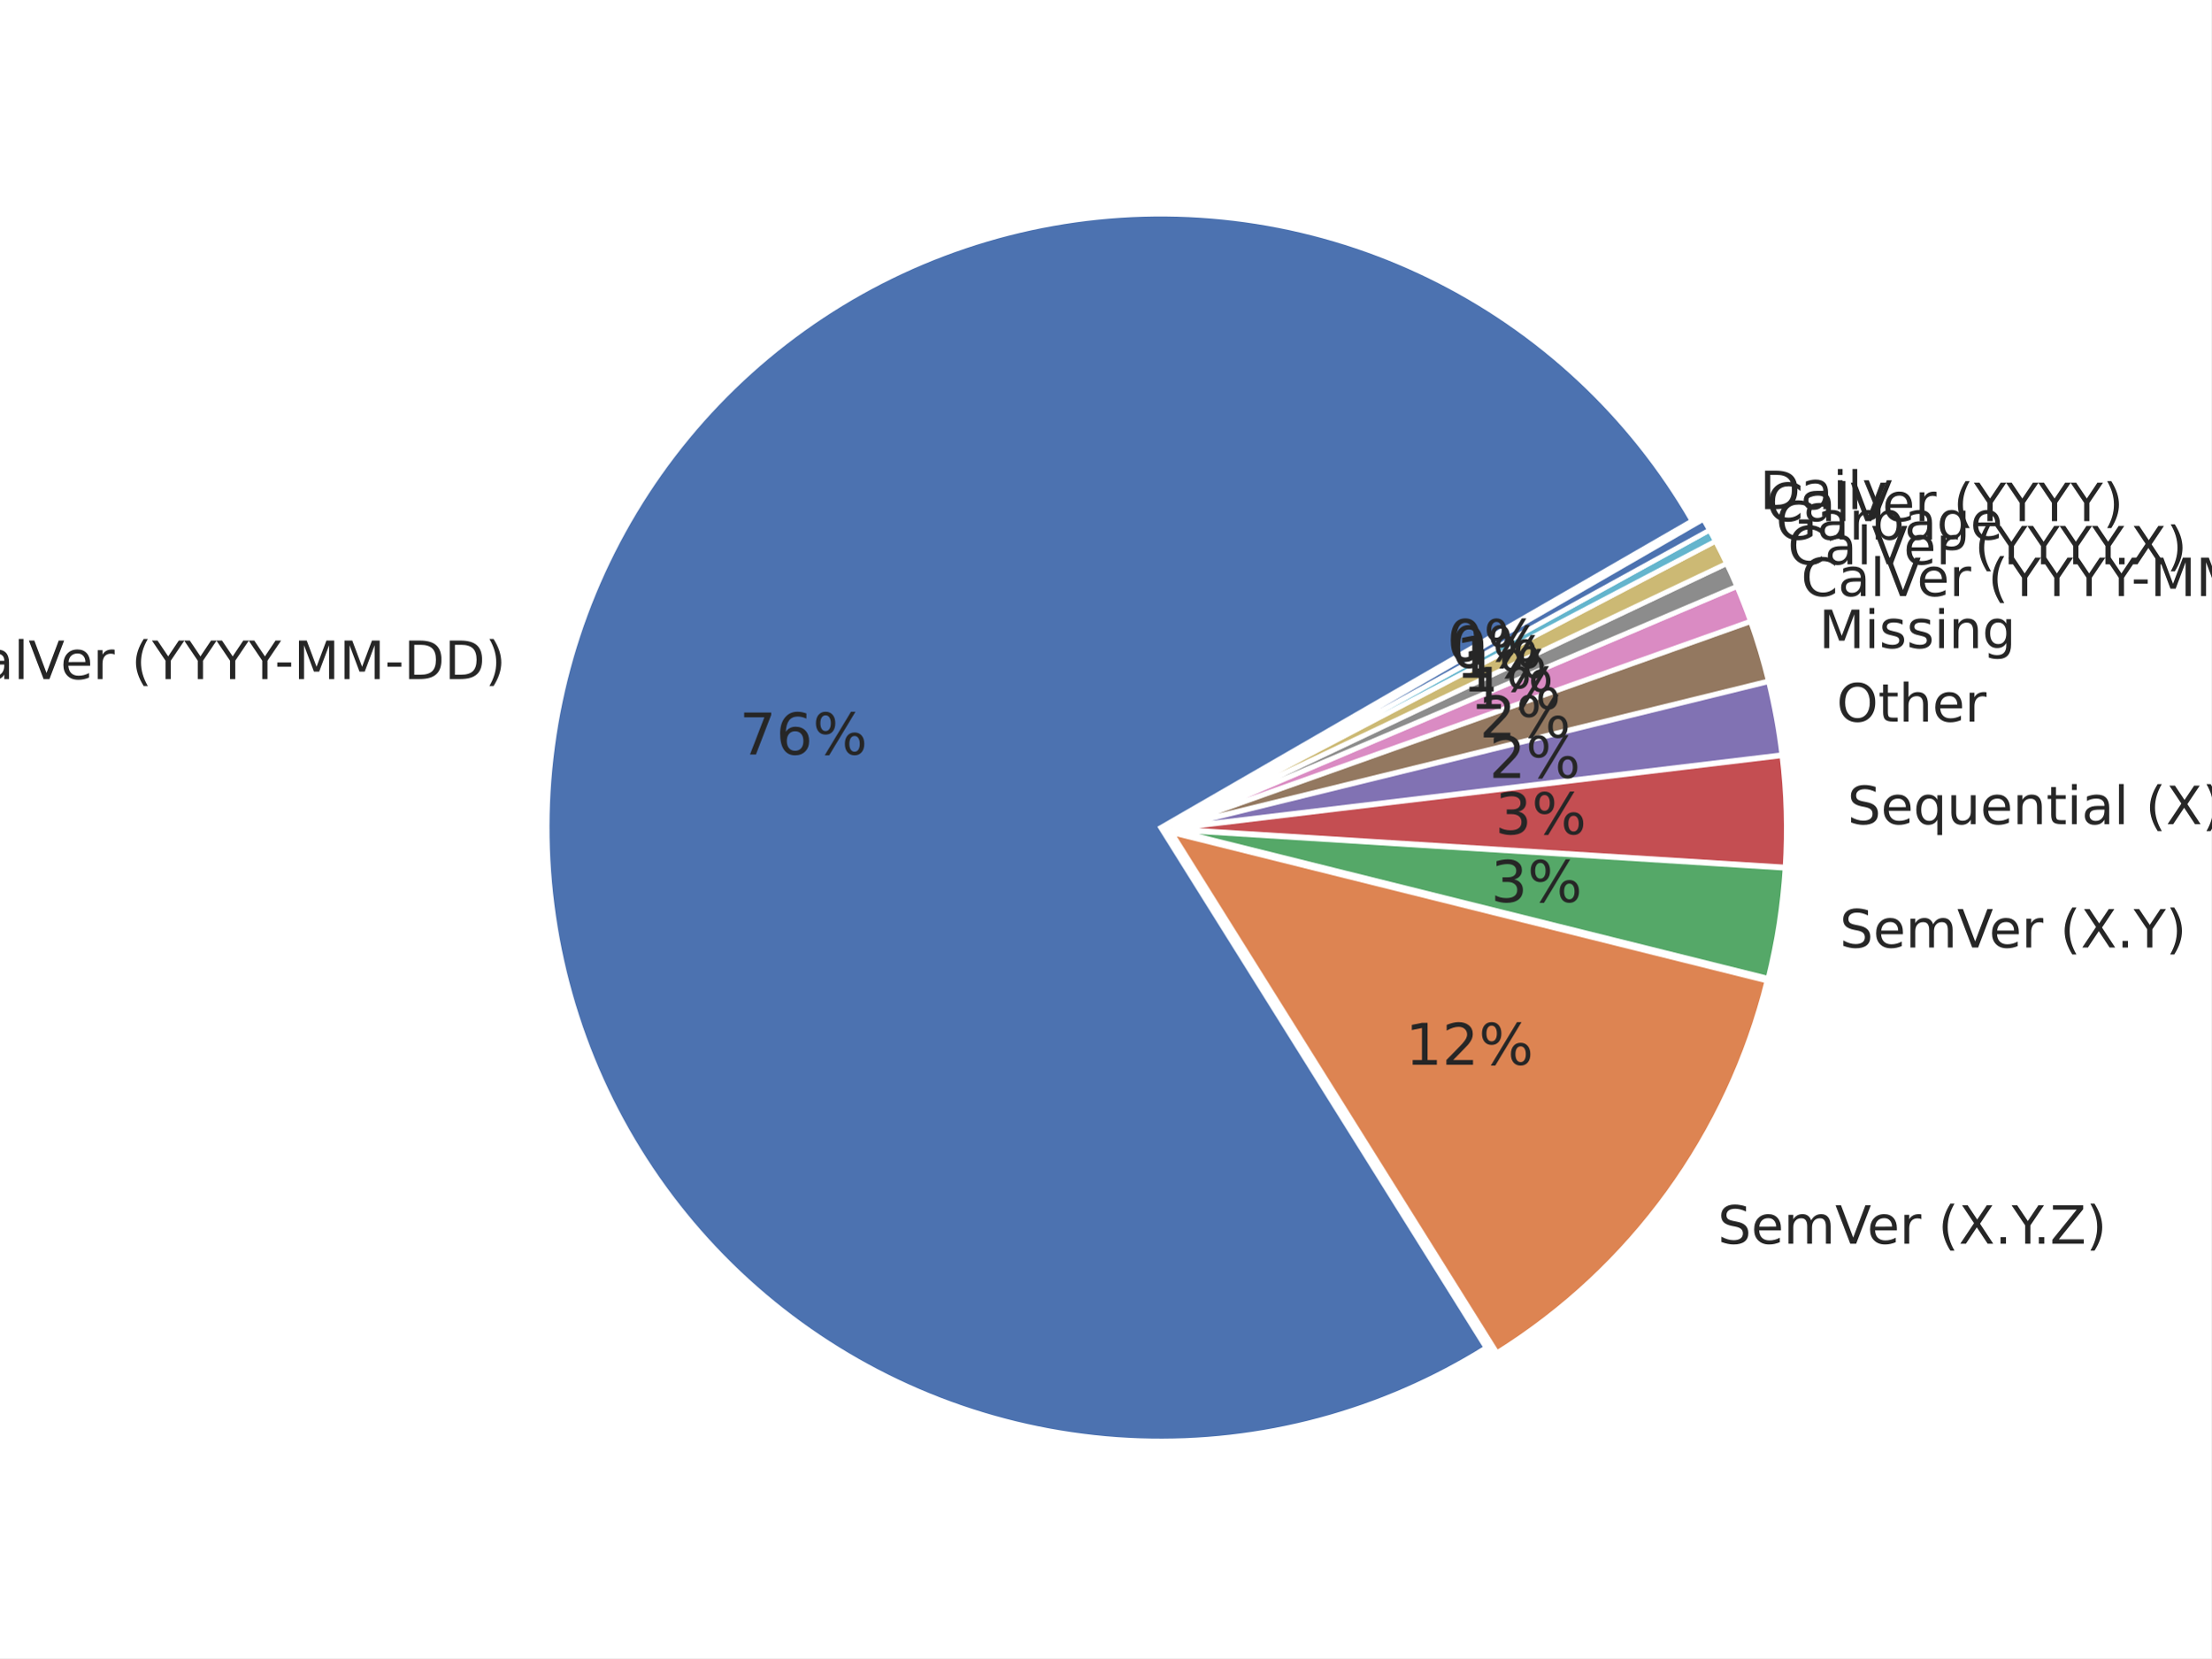
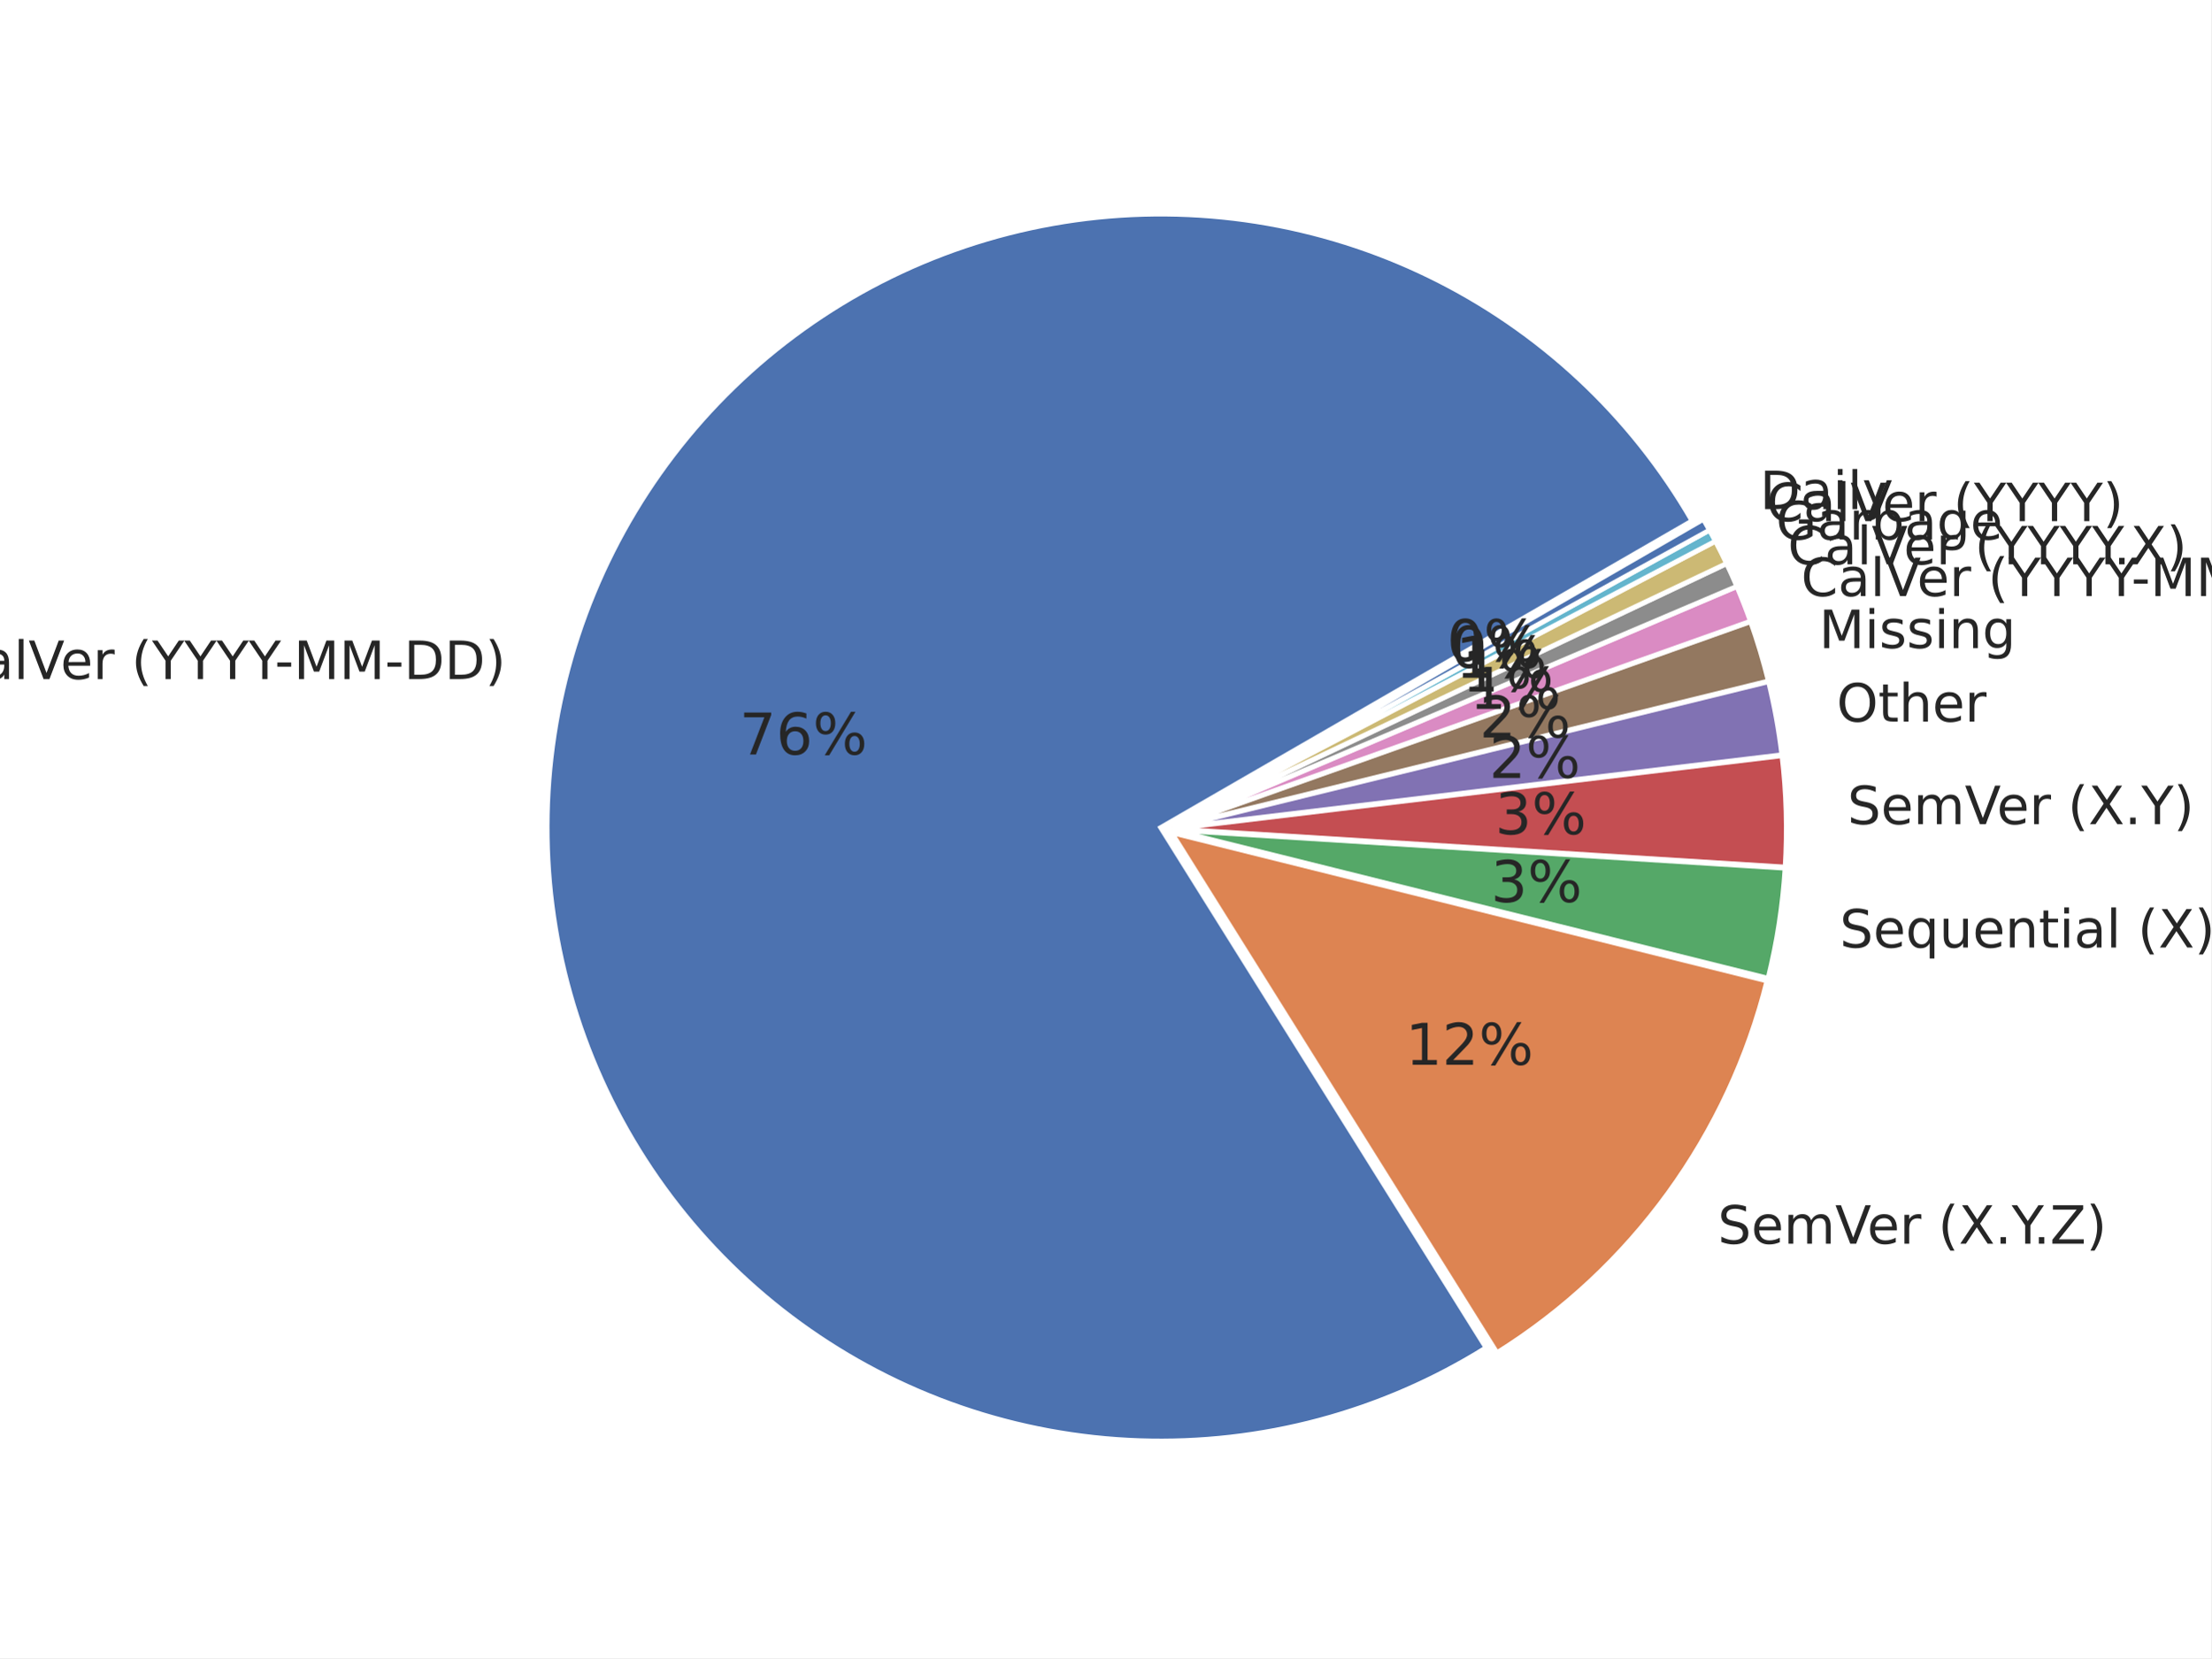
<svg xmlns="http://www.w3.org/2000/svg" xmlns:xlink="http://www.w3.org/1999/xlink" width="460.8pt" height="345.6pt" viewBox="0 0 460.8 345.6" version="1.1">
  <defs>
    <style type="text/css">*{stroke-linejoin: round; stroke-linecap: butt}</style>
  </defs>
  <g id="figure_1">
    <g id="patch_1">
      <path d="M 0 345.6  L 460.8 345.6  L 460.8 0  L 0 0  z " style="fill: #ffffff" />
    </g>
    <g id="axes_1">
      <g id="matplotlib.axis_1" />
      <g id="matplotlib.axis_2" />
      <g id="patch_2">
        <path d="M 352.63 108.555  C 346.295 97.581 338.363 87.61 329.096 78.969  C 319.828 70.327 309.328 63.111 297.939 57.557  C 286.55 52.003 274.398 48.173 261.883 46.192  C 249.368 44.21 236.627 44.1 224.079 45.865  C 211.532 47.63 199.316 51.25 187.833 56.607  C 176.349 61.964 165.726 68.998 156.311 77.478  C 146.896 85.958 138.793 95.791 132.269 106.654  C 125.745 117.516 120.872 129.288 117.809 141.584  C 114.747 153.879 113.528 166.562 114.195 179.215  C 114.861 191.869 117.405 204.354 121.742 216.259  C 126.079 228.165 132.162 239.36 139.791 249.478  C 147.419 259.595 156.51 268.522 166.763 275.967  C 177.017 283.411 188.321 289.291 200.303 293.411  C 212.285 297.532 224.814 299.85 237.477 300.287  C 250.141 300.724 262.8 299.277 275.038 295.992  C 287.276 292.707 298.958 287.622 309.7 280.902  L 241.89 172.491  z " style="fill: #4c72b0; stroke: #ffffff; stroke-linejoin: miter" />
      </g>
      <g id="patch_3">
        <path d="M 311.976 281.962  C 325.89 273.259 337.999 261.958 347.641 248.678  C 357.283 235.397 364.279 220.384 368.246 204.458  L 244.165 173.551  z " style="fill: #dd8452; stroke: #ffffff; stroke-linejoin: miter" />
      </g>
      <g id="patch_4">
        <path d="M 368.475 203.902  C 369.412 200.141 370.177 196.34 370.769 192.51  C 371.36 188.679 371.777 184.824 372.018 180.956  L 244.394 172.995  z " style="fill: #55a868; stroke: #ffffff; stroke-linejoin: miter" />
      </g>
      <g id="patch_5">
        <path d="M 372.033 180.724  C 372.274 176.856 372.339 172.978 372.229 169.104  C 372.118 165.23 371.831 161.363 371.368 157.515  L 244.409 172.763  z " style="fill: #c44e52; stroke: #ffffff; stroke-linejoin: miter" />
      </g>
      <g id="patch_6">
        <path d="M 371.348 157.322  C 371.04 154.757 370.654 152.202 370.191 149.66  C 369.729 147.118 369.189 144.591 368.573 142.082  L 244.389 172.571  z " style="fill: #8172b3; stroke: #ffffff; stroke-linejoin: miter" />
      </g>
      <g id="patch_7">
        <path d="M 368.54 141.944  C 368.026 139.853 367.46 137.775 366.842 135.713  C 366.224 133.651 365.553 131.604 364.832 129.576  L 244.356 172.433  z " style="fill: #937860; stroke: #ffffff; stroke-linejoin: miter" />
      </g>
      <g id="patch_8">
        <path d="M 364.798 129.478  C 364.365 128.261 363.914 127.051 363.444 125.847  C 362.975 124.644 362.487 123.448 361.981 122.259  L 244.322 172.335  z " style="fill: #da8bc3; stroke: #ffffff; stroke-linejoin: miter" />
      </g>
      <g id="patch_9">
        <path d="M 361.956 122.2  C 361.619 121.407 361.274 120.618 360.92 119.833  C 360.567 119.048 360.206 118.266 359.837 117.488  L 244.297 172.276  z " style="fill: #8c8c8c; stroke: #ffffff; stroke-linejoin: miter" />
      </g>
      <g id="patch_10">
        <path d="M 359.815 117.441  C 359.446 116.663 359.069 115.889 358.685 115.118  C 358.3 114.348 357.908 113.581 357.508 112.819  L 244.275 172.229  z " style="fill: #ccb974; stroke: #ffffff; stroke-linejoin: miter" />
      </g>
      <g id="patch_11">
        <path d="M 357.49 112.784  C 357.29 112.403 357.088 112.023 356.884 111.643  C 356.68 111.264 356.474 110.886 356.266 110.509  L 244.257 172.194  z " style="fill: #64b5cd; stroke: #ffffff; stroke-linejoin: miter" />
      </g>
      <g id="patch_12">
        <path d="M 356.254 110.486  C 356.046 110.109 355.837 109.733 355.625 109.358  C 355.414 108.983 355.2 108.609 354.985 108.236  L 244.244 172.172  z " style="fill: #4c72b0; stroke: #ffffff; stroke-linejoin: miter" />
      </g>
      <g id="text_1">
        <g style="fill: #262626" transform="translate(-11.54596 141.5284) scale(0.11 -0.11)">
          <defs>
            <path id="DejaVuSans-43" d="M 4122 4306  L 4122 3641  Q 3803 3938 3442 4084  Q 3081 4231 2675 4231  Q 1875 4231 1450 3742  Q 1025 3253 1025 2328  Q 1025 1406 1450 917  Q 1875 428 2675 428  Q 3081 428 3442 575  Q 3803 722 4122 1019  L 4122 359  Q 3791 134 3420 21  Q 3050 -91 2638 -91  Q 1578 -91 968 557  Q 359 1206 359 2328  Q 359 3453 968 4101  Q 1578 4750 2638 4750  Q 3056 4750 3426 4639  Q 3797 4528 4122 4306  z " transform="scale(0.015625)" />
            <path id="DejaVuSans-61" d="M 2194 1759  Q 1497 1759 1228 1600  Q 959 1441 959 1056  Q 959 750 1161 570  Q 1363 391 1709 391  Q 2188 391 2477 730  Q 2766 1069 2766 1631  L 2766 1759  L 2194 1759  z M 3341 1997  L 3341 0  L 2766 0  L 2766 531  Q 2569 213 2275 61  Q 1981 -91 1556 -91  Q 1019 -91 701 211  Q 384 513 384 1019  Q 384 1609 779 1909  Q 1175 2209 1959 2209  L 2766 2209  L 2766 2266  Q 2766 2663 2505 2880  Q 2244 3097 1772 3097  Q 1472 3097 1187 3025  Q 903 2953 641 2809  L 641 3341  Q 956 3463 1253 3523  Q 1550 3584 1831 3584  Q 2591 3584 2966 3190  Q 3341 2797 3341 1997  z " transform="scale(0.015625)" />
            <path id="DejaVuSans-6c" d="M 603 4863  L 1178 4863  L 1178 0  L 603 0  L 603 4863  z " transform="scale(0.015625)" />
            <path id="DejaVuSans-56" d="M 1831 0  L 50 4666  L 709 4666  L 2188 738  L 3669 4666  L 4325 4666  L 2547 0  L 1831 0  z " transform="scale(0.015625)" />
            <path id="DejaVuSans-65" d="M 3597 1894  L 3597 1613  L 953 1613  Q 991 1019 1311 708  Q 1631 397 2203 397  Q 2534 397 2845 478  Q 3156 559 3463 722  L 3463 178  Q 3153 47 2828 -22  Q 2503 -91 2169 -91  Q 1331 -91 842 396  Q 353 884 353 1716  Q 353 2575 817 3079  Q 1281 3584 2069 3584  Q 2775 3584 3186 3129  Q 3597 2675 3597 1894  z M 3022 2063  Q 3016 2534 2758 2815  Q 2500 3097 2075 3097  Q 1594 3097 1305 2825  Q 1016 2553 972 2059  L 3022 2063  z " transform="scale(0.015625)" />
            <path id="DejaVuSans-72" d="M 2631 2963  Q 2534 3019 2420 3045  Q 2306 3072 2169 3072  Q 1681 3072 1420 2755  Q 1159 2438 1159 1844  L 1159 0  L 581 0  L 581 3500  L 1159 3500  L 1159 2956  Q 1341 3275 1631 3429  Q 1922 3584 2338 3584  Q 2397 3584 2469 3576  Q 2541 3569 2628 3553  L 2631 2963  z " transform="scale(0.015625)" />
            <path id="DejaVuSans-20" transform="scale(0.015625)" />
            <path id="DejaVuSans-28" d="M 1984 4856  Q 1566 4138 1362 3434  Q 1159 2731 1159 2009  Q 1159 1288 1364 580  Q 1569 -128 1984 -844  L 1484 -844  Q 1016 -109 783 600  Q 550 1309 550 2009  Q 550 2706 781 3412  Q 1013 4119 1484 4856  L 1984 4856  z " transform="scale(0.015625)" />
            <path id="DejaVuSans-59" d="M -13 4666  L 666 4666  L 1959 2747  L 3244 4666  L 3922 4666  L 2272 2222  L 2272 0  L 1638 0  L 1638 2222  L -13 4666  z " transform="scale(0.015625)" />
            <path id="DejaVuSans-2d" d="M 313 2009  L 1997 2009  L 1997 1497  L 313 1497  L 313 2009  z " transform="scale(0.015625)" />
            <path id="DejaVuSans-4d" d="M 628 4666  L 1569 4666  L 2759 1491  L 3956 4666  L 4897 4666  L 4897 0  L 4281 0  L 4281 4097  L 3078 897  L 2444 897  L 1241 4097  L 1241 0  L 628 0  L 628 4666  z " transform="scale(0.015625)" />
            <path id="DejaVuSans-44" d="M 1259 4147  L 1259 519  L 2022 519  Q 2988 519 3436 956  Q 3884 1394 3884 2338  Q 3884 3275 3436 3711  Q 2988 4147 2022 4147  L 1259 4147  z M 628 4666  L 1925 4666  Q 3281 4666 3915 4102  Q 4550 3538 4550 2338  Q 4550 1131 3912 565  Q 3275 0 1925 0  L 628 0  L 628 4666  z " transform="scale(0.015625)" />
            <path id="DejaVuSans-29" d="M 513 4856  L 1013 4856  Q 1481 4119 1714 3412  Q 1947 2706 1947 2009  Q 1947 1309 1714 600  Q 1481 -109 1013 -844  L 513 -844  Q 928 -128 1133 580  Q 1338 1288 1338 2009  Q 1338 2731 1133 3434  Q 928 4138 513 4856  z " transform="scale(0.015625)" />
          </defs>
          <use xlink:href="#DejaVuSans-43" />
          <use xlink:href="#DejaVuSans-61" transform="translate(69.82422 0)" />
          <use xlink:href="#DejaVuSans-6c" transform="translate(131.1035 0)" />
          <use xlink:href="#DejaVuSans-56" transform="translate(158.8867 0)" />
          <use xlink:href="#DejaVuSans-65" transform="translate(219.5449 0)" />
          <use xlink:href="#DejaVuSans-72" transform="translate(281.0684 0)" />
          <use xlink:href="#DejaVuSans-20" transform="translate(322.1816 0)" />
          <use xlink:href="#DejaVuSans-28" transform="translate(353.9688 0)" />
          <use xlink:href="#DejaVuSans-59" transform="translate(392.9824 0)" />
          <use xlink:href="#DejaVuSans-59" transform="translate(454.0664 0)" />
          <use xlink:href="#DejaVuSans-59" transform="translate(515.1504 0)" />
          <use xlink:href="#DejaVuSans-59" transform="translate(576.2344 0)" />
          <use xlink:href="#DejaVuSans-2d" transform="translate(625.4434 0)" />
          <use xlink:href="#DejaVuSans-4d" transform="translate(661.5273 0)" />
          <use xlink:href="#DejaVuSans-4d" transform="translate(747.8066 0)" />
          <use xlink:href="#DejaVuSans-2d" transform="translate(834.0859 0)" />
          <use xlink:href="#DejaVuSans-44" transform="translate(870.1699 0)" />
          <use xlink:href="#DejaVuSans-44" transform="translate(947.1719 0)" />
          <use xlink:href="#DejaVuSans-29" transform="translate(1024.174 0)" />
        </g>
      </g>
      <g id="text_2">
        <g style="fill: #262626" transform="translate(154.1056 157.2579) scale(0.12 -0.12)">
          <defs>
            <path id="DejaVuSans-37" d="M 525 4666  L 3525 4666  L 3525 4397  L 1831 0  L 1172 0  L 2766 4134  L 525 4134  L 525 4666  z " transform="scale(0.015625)" />
            <path id="DejaVuSans-36" d="M 2113 2584  Q 1688 2584 1439 2293  Q 1191 2003 1191 1497  Q 1191 994 1439 701  Q 1688 409 2113 409  Q 2538 409 2786 701  Q 3034 994 3034 1497  Q 3034 2003 2786 2293  Q 2538 2584 2113 2584  z M 3366 4563  L 3366 3988  Q 3128 4100 2886 4159  Q 2644 4219 2406 4219  Q 1781 4219 1451 3797  Q 1122 3375 1075 2522  Q 1259 2794 1537 2939  Q 1816 3084 2150 3084  Q 2853 3084 3261 2657  Q 3669 2231 3669 1497  Q 3669 778 3244 343  Q 2819 -91 2113 -91  Q 1303 -91 875 529  Q 447 1150 447 2328  Q 447 3434 972 4092  Q 1497 4750 2381 4750  Q 2619 4750 2861 4703  Q 3103 4656 3366 4563  z " transform="scale(0.015625)" />
            <path id="DejaVuSans-25" d="M 4653 2053  Q 4381 2053 4226 1822  Q 4072 1591 4072 1178  Q 4072 772 4226 539  Q 4381 306 4653 306  Q 4919 306 5073 539  Q 5228 772 5228 1178  Q 5228 1588 5073 1820  Q 4919 2053 4653 2053  z M 4653 2450  Q 5147 2450 5437 2106  Q 5728 1763 5728 1178  Q 5728 594 5436 251  Q 5144 -91 4653 -91  Q 4153 -91 3862 251  Q 3572 594 3572 1178  Q 3572 1766 3864 2108  Q 4156 2450 4653 2450  z M 1428 4353  Q 1159 4353 1004 4120  Q 850 3888 850 3481  Q 850 3069 1003 2837  Q 1156 2606 1428 2606  Q 1700 2606 1854 2837  Q 2009 3069 2009 3481  Q 2009 3884 1853 4118  Q 1697 4353 1428 4353  z M 4250 4750  L 4750 4750  L 1831 -91  L 1331 -91  L 4250 4750  z M 1428 4750  Q 1922 4750 2215 4408  Q 2509 4066 2509 3481  Q 2509 2891 2217 2550  Q 1925 2209 1428 2209  Q 931 2209 642 2551  Q 353 2894 353 3481  Q 353 4063 643 4406  Q 934 4750 1428 4750  z " transform="scale(0.015625)" />
          </defs>
          <use xlink:href="#DejaVuSans-37" />
          <use xlink:href="#DejaVuSans-36" transform="translate(63.62305 0)" />
          <use xlink:href="#DejaVuSans-25" transform="translate(127.2461 0)" />
        </g>
      </g>
      <g id="text_3">
        <g style="fill: #262626" transform="translate(357.989 259.2256) scale(0.11 -0.11)">
          <defs>
            <path id="DejaVuSans-53" d="M 3425 4513  L 3425 3897  Q 3066 4069 2747 4153  Q 2428 4238 2131 4238  Q 1616 4238 1336 4038  Q 1056 3838 1056 3469  Q 1056 3159 1242 3001  Q 1428 2844 1947 2747  L 2328 2669  Q 3034 2534 3370 2195  Q 3706 1856 3706 1288  Q 3706 609 3251 259  Q 2797 -91 1919 -91  Q 1588 -91 1214 -16  Q 841 59 441 206  L 441 856  Q 825 641 1194 531  Q 1563 422 1919 422  Q 2459 422 2753 634  Q 3047 847 3047 1241  Q 3047 1584 2836 1778  Q 2625 1972 2144 2069  L 1759 2144  Q 1053 2284 737 2584  Q 422 2884 422 3419  Q 422 4038 858 4394  Q 1294 4750 2059 4750  Q 2388 4750 2728 4690  Q 3069 4631 3425 4513  z " transform="scale(0.015625)" />
            <path id="DejaVuSans-6d" d="M 3328 2828  Q 3544 3216 3844 3400  Q 4144 3584 4550 3584  Q 5097 3584 5394 3201  Q 5691 2819 5691 2113  L 5691 0  L 5113 0  L 5113 2094  Q 5113 2597 4934 2840  Q 4756 3084 4391 3084  Q 3944 3084 3684 2787  Q 3425 2491 3425 1978  L 3425 0  L 2847 0  L 2847 2094  Q 2847 2600 2669 2842  Q 2491 3084 2119 3084  Q 1678 3084 1418 2786  Q 1159 2488 1159 1978  L 1159 0  L 581 0  L 581 3500  L 1159 3500  L 1159 2956  Q 1356 3278 1631 3431  Q 1906 3584 2284 3584  Q 2666 3584 2933 3390  Q 3200 3197 3328 2828  z " transform="scale(0.015625)" />
            <path id="DejaVuSans-58" d="M 403 4666  L 1081 4666  L 2241 2931  L 3406 4666  L 4084 4666  L 2584 2425  L 4184 0  L 3506 0  L 2194 1984  L 872 0  L 191 0  L 1856 2491  L 403 4666  z " transform="scale(0.015625)" />
            <path id="DejaVuSans-2e" d="M 684 794  L 1344 794  L 1344 0  L 684 0  L 684 794  z " transform="scale(0.015625)" />
            <path id="DejaVuSans-5a" d="M 359 4666  L 4025 4666  L 4025 4184  L 1075 531  L 4097 531  L 4097 0  L 288 0  L 288 481  L 3238 4134  L 359 4134  L 359 4666  z " transform="scale(0.015625)" />
          </defs>
          <use xlink:href="#DejaVuSans-53" />
          <use xlink:href="#DejaVuSans-65" transform="translate(63.47656 0)" />
          <use xlink:href="#DejaVuSans-6d" transform="translate(125 0)" />
          <use xlink:href="#DejaVuSans-56" transform="translate(222.4121 0)" />
          <use xlink:href="#DejaVuSans-65" transform="translate(283.0703 0)" />
          <use xlink:href="#DejaVuSans-72" transform="translate(344.5938 0)" />
          <use xlink:href="#DejaVuSans-20" transform="translate(385.707 0)" />
          <use xlink:href="#DejaVuSans-28" transform="translate(417.4941 0)" />
          <use xlink:href="#DejaVuSans-58" transform="translate(456.5078 0)" />
          <use xlink:href="#DejaVuSans-2e" transform="translate(525.0137 0)" />
          <use xlink:href="#DejaVuSans-59" transform="translate(556.8008 0)" />
          <use xlink:href="#DejaVuSans-2e" transform="translate(597.6348 0)" />
          <use xlink:href="#DejaVuSans-5a" transform="translate(629.4219 0)" />
          <use xlink:href="#DejaVuSans-29" transform="translate(697.9277 0)" />
        </g>
      </g>
      <g id="text_4">
        <g style="fill: #262626" transform="translate(292.9151 221.9384) scale(0.12 -0.12)">
          <defs>
            <path id="DejaVuSans-31" d="M 794 531  L 1825 531  L 1825 4091  L 703 3866  L 703 4441  L 1819 4666  L 2450 4666  L 2450 531  L 3481 531  L 3481 0  L 794 0  L 794 531  z " transform="scale(0.015625)" />
            <path id="DejaVuSans-32" d="M 1228 531  L 3431 531  L 3431 0  L 469 0  L 469 531  Q 828 903 1448 1529  Q 2069 2156 2228 2338  Q 2531 2678 2651 2914  Q 2772 3150 2772 3378  Q 2772 3750 2511 3984  Q 2250 4219 1831 4219  Q 1534 4219 1204 4116  Q 875 4013 500 3803  L 500 4441  Q 881 4594 1212 4672  Q 1544 4750 1819 4750  Q 2544 4750 2975 4387  Q 3406 4025 3406 3419  Q 3406 3131 3298 2873  Q 3191 2616 2906 2266  Q 2828 2175 2409 1742  Q 1991 1309 1228 531  z " transform="scale(0.015625)" />
          </defs>
          <use xlink:href="#DejaVuSans-31" />
          <use xlink:href="#DejaVuSans-32" transform="translate(63.62305 0)" />
          <use xlink:href="#DejaVuSans-25" transform="translate(127.2461 0)" />
        </g>
      </g>
      <g id="text_5">
        <g style="fill: #262626" transform="translate(383.4061 197.4962) scale(0.11 -0.11)">
-           <use xlink:href="#DejaVuSans-53" />
-           <use xlink:href="#DejaVuSans-65" transform="translate(63.47656 0)" />
-           <use xlink:href="#DejaVuSans-6d" transform="translate(125 0)" />
-           <use xlink:href="#DejaVuSans-56" transform="translate(222.4121 0)" />
-           <use xlink:href="#DejaVuSans-65" transform="translate(283.0703 0)" />
-           <use xlink:href="#DejaVuSans-72" transform="translate(344.5938 0)" />
-           <use xlink:href="#DejaVuSans-20" transform="translate(385.707 0)" />
-           <use xlink:href="#DejaVuSans-28" transform="translate(417.4941 0)" />
-           <use xlink:href="#DejaVuSans-58" transform="translate(456.5078 0)" />
-           <use xlink:href="#DejaVuSans-2e" transform="translate(525.0137 0)" />
-           <use xlink:href="#DejaVuSans-59" transform="translate(556.8008 0)" />
-           <use xlink:href="#DejaVuSans-29" transform="translate(617.8848 0)" />
-         </g>
-       </g>
-       <g id="text_6">
-         <g style="fill: #262626" transform="translate(310.7005 188.015) scale(0.12 -0.12)">
-           <defs>
-             <path id="DejaVuSans-33" d="M 2597 2516  Q 3050 2419 3304 2112  Q 3559 1806 3559 1356  Q 3559 666 3084 287  Q 2609 -91 1734 -91  Q 1441 -91 1130 -33  Q 819 25 488 141  L 488 750  Q 750 597 1062 519  Q 1375 441 1716 441  Q 2309 441 2620 675  Q 2931 909 2931 1356  Q 2931 1769 2642 2001  Q 2353 2234 1838 2234  L 1294 2234  L 1294 2753  L 1863 2753  Q 2328 2753 2575 2939  Q 2822 3125 2822 3475  Q 2822 3834 2567 4026  Q 2313 4219 1838 4219  Q 1578 4219 1281 4162  Q 984 4106 628 3988  L 628 4550  Q 988 4650 1302 4700  Q 1616 4750 1894 4750  Q 2613 4750 3031 4423  Q 3450 4097 3450 3541  Q 3450 3153 3228 2886  Q 3006 2619 2597 2516  z " transform="scale(0.015625)" />
-           </defs>
-           <use xlink:href="#DejaVuSans-33" />
-           <use xlink:href="#DejaVuSans-25" transform="translate(63.62305 0)" />
-         </g>
-       </g>
-       <g id="text_7">
-         <g style="fill: #262626" transform="translate(385.0105 171.7734) scale(0.11 -0.11)">
          <defs>
            <path id="DejaVuSans-71" d="M 947 1747  Q 947 1113 1208 752  Q 1469 391 1925 391  Q 2381 391 2643 752  Q 2906 1113 2906 1747  Q 2906 2381 2643 2742  Q 2381 3103 1925 3103  Q 1469 3103 1208 2742  Q 947 2381 947 1747  z M 2906 525  Q 2725 213 2448 61  Q 2172 -91 1784 -91  Q 1150 -91 751 415  Q 353 922 353 1747  Q 353 2572 751 3078  Q 1150 3584 1784 3584  Q 2172 3584 2448 3432  Q 2725 3281 2906 2969  L 2906 3500  L 3481 3500  L 3481 -1331  L 2906 -1331  L 2906 525  z " transform="scale(0.015625)" />
            <path id="DejaVuSans-75" d="M 544 1381  L 544 3500  L 1119 3500  L 1119 1403  Q 1119 906 1312 657  Q 1506 409 1894 409  Q 2359 409 2629 706  Q 2900 1003 2900 1516  L 2900 3500  L 3475 3500  L 3475 0  L 2900 0  L 2900 538  Q 2691 219 2414 64  Q 2138 -91 1772 -91  Q 1169 -91 856 284  Q 544 659 544 1381  z M 1991 3584  L 1991 3584  z " transform="scale(0.015625)" />
            <path id="DejaVuSans-6e" d="M 3513 2113  L 3513 0  L 2938 0  L 2938 2094  Q 2938 2591 2744 2837  Q 2550 3084 2163 3084  Q 1697 3084 1428 2787  Q 1159 2491 1159 1978  L 1159 0  L 581 0  L 581 3500  L 1159 3500  L 1159 2956  Q 1366 3272 1645 3428  Q 1925 3584 2291 3584  Q 2894 3584 3203 3211  Q 3513 2838 3513 2113  z " transform="scale(0.015625)" />
            <path id="DejaVuSans-74" d="M 1172 4494  L 1172 3500  L 2356 3500  L 2356 3053  L 1172 3053  L 1172 1153  Q 1172 725 1289 603  Q 1406 481 1766 481  L 2356 481  L 2356 0  L 1766 0  Q 1100 0 847 248  Q 594 497 594 1153  L 594 3053  L 172 3053  L 172 3500  L 594 3500  L 594 4494  L 1172 4494  z " transform="scale(0.015625)" />
            <path id="DejaVuSans-69" d="M 603 3500  L 1178 3500  L 1178 0  L 603 0  L 603 3500  z M 603 4863  L 1178 4863  L 1178 4134  L 603 4134  L 603 4863  z " transform="scale(0.015625)" />
          </defs>
          <use xlink:href="#DejaVuSans-53" />
          <use xlink:href="#DejaVuSans-65" transform="translate(63.47656 0)" />
          <use xlink:href="#DejaVuSans-71" transform="translate(125 0)" />
          <use xlink:href="#DejaVuSans-75" transform="translate(188.4766 0)" />
          <use xlink:href="#DejaVuSans-65" transform="translate(251.8555 0)" />
          <use xlink:href="#DejaVuSans-6e" transform="translate(313.3789 0)" />
          <use xlink:href="#DejaVuSans-74" transform="translate(376.7578 0)" />
          <use xlink:href="#DejaVuSans-69" transform="translate(415.9668 0)" />
          <use xlink:href="#DejaVuSans-61" transform="translate(443.75 0)" />
          <use xlink:href="#DejaVuSans-6c" transform="translate(505.0293 0)" />
          <use xlink:href="#DejaVuSans-20" transform="translate(532.8125 0)" />
          <use xlink:href="#DejaVuSans-28" transform="translate(564.5996 0)" />
          <use xlink:href="#DejaVuSans-58" transform="translate(603.6133 0)" />
          <use xlink:href="#DejaVuSans-29" transform="translate(672.1191 0)" />
+         </g>
+       </g>
+       <g id="text_6">
+         <g style="fill: #262626" transform="translate(310.7005 188.015) scale(0.12 -0.12)">
+           <defs>
+             <path id="DejaVuSans-33" d="M 2597 2516  Q 3050 2419 3304 2112  Q 3559 1806 3559 1356  Q 3559 666 3084 287  Q 2609 -91 1734 -91  Q 1441 -91 1130 -33  Q 819 25 488 141  L 488 750  Q 750 597 1062 519  Q 1375 441 1716 441  Q 2309 441 2620 675  Q 2931 909 2931 1356  Q 2931 1769 2642 2001  Q 2353 2234 1838 2234  L 1294 2234  L 1294 2753  L 1863 2753  Q 2328 2753 2575 2939  Q 2822 3125 2822 3475  Q 2822 3834 2567 4026  Q 2313 4219 1838 4219  Q 1578 4219 1281 4162  Q 984 4106 628 3988  L 628 4550  Q 988 4650 1302 4700  Q 1616 4750 1894 4750  Q 2613 4750 3031 4423  Q 3450 4097 3450 3541  Q 3450 3153 3228 2886  Q 3006 2619 2597 2516  z " transform="scale(0.015625)" />
+           </defs>
+           <use xlink:href="#DejaVuSans-33" />
+           <use xlink:href="#DejaVuSans-25" transform="translate(63.62305 0)" />
+         </g>
+       </g>
+       <g id="text_7">
+         <g style="fill: #262626" transform="translate(385.0105 171.7734) scale(0.11 -0.11)">
+           <use xlink:href="#DejaVuSans-53" />
+           <use xlink:href="#DejaVuSans-65" transform="translate(63.47656 0)" />
+           <use xlink:href="#DejaVuSans-6d" transform="translate(125 0)" />
+           <use xlink:href="#DejaVuSans-56" transform="translate(222.4121 0)" />
+           <use xlink:href="#DejaVuSans-65" transform="translate(283.0703 0)" />
+           <use xlink:href="#DejaVuSans-72" transform="translate(344.5938 0)" />
+           <use xlink:href="#DejaVuSans-20" transform="translate(385.707 0)" />
+           <use xlink:href="#DejaVuSans-28" transform="translate(417.4941 0)" />
+           <use xlink:href="#DejaVuSans-58" transform="translate(456.5078 0)" />
+           <use xlink:href="#DejaVuSans-2e" transform="translate(525.0137 0)" />
+           <use xlink:href="#DejaVuSans-59" transform="translate(556.8008 0)" />
+           <use xlink:href="#DejaVuSans-29" transform="translate(617.8848 0)" />
        </g>
      </g>
      <g id="text_8">
        <g style="fill: #262626" transform="translate(311.5822 173.879) scale(0.12 -0.12)">
          <use xlink:href="#DejaVuSans-33" />
          <use xlink:href="#DejaVuSans-25" transform="translate(63.62305 0)" />
        </g>
      </g>
      <g id="text_9">
        <g style="fill: #262626" transform="translate(382.7717 150.404) scale(0.11 -0.11)">
          <defs>
            <path id="DejaVuSans-4f" d="M 2522 4238  Q 1834 4238 1429 3725  Q 1025 3213 1025 2328  Q 1025 1447 1429 934  Q 1834 422 2522 422  Q 3209 422 3611 934  Q 4013 1447 4013 2328  Q 4013 3213 3611 3725  Q 3209 4238 2522 4238  z M 2522 4750  Q 3503 4750 4090 4092  Q 4678 3434 4678 2328  Q 4678 1225 4090 567  Q 3503 -91 2522 -91  Q 1538 -91 948 565  Q 359 1222 359 2328  Q 359 3434 948 4092  Q 1538 4750 2522 4750  z " transform="scale(0.015625)" />
            <path id="DejaVuSans-68" d="M 3513 2113  L 3513 0  L 2938 0  L 2938 2094  Q 2938 2591 2744 2837  Q 2550 3084 2163 3084  Q 1697 3084 1428 2787  Q 1159 2491 1159 1978  L 1159 0  L 581 0  L 581 4863  L 1159 4863  L 1159 2956  Q 1366 3272 1645 3428  Q 1925 3584 2291 3584  Q 2894 3584 3203 3211  Q 3513 2838 3513 2113  z " transform="scale(0.015625)" />
          </defs>
          <use xlink:href="#DejaVuSans-4f" />
          <use xlink:href="#DejaVuSans-74" transform="translate(78.71094 0)" />
          <use xlink:href="#DejaVuSans-68" transform="translate(117.9199 0)" />
          <use xlink:href="#DejaVuSans-65" transform="translate(181.2988 0)" />
          <use xlink:href="#DejaVuSans-72" transform="translate(242.8223 0)" />
        </g>
      </g>
      <g id="text_10">
        <g style="fill: #262626" transform="translate(310.3519 162.1355) scale(0.12 -0.12)">
          <use xlink:href="#DejaVuSans-32" />
          <use xlink:href="#DejaVuSans-25" transform="translate(63.62305 0)" />
        </g>
      </g>
      <g id="text_11">
        <g style="fill: #262626" transform="translate(379.0905 135.0763) scale(0.11 -0.11)">
          <defs>
            <path id="DejaVuSans-73" d="M 2834 3397  L 2834 2853  Q 2591 2978 2328 3040  Q 2066 3103 1784 3103  Q 1356 3103 1142 2972  Q 928 2841 928 2578  Q 928 2378 1081 2264  Q 1234 2150 1697 2047  L 1894 2003  Q 2506 1872 2764 1633  Q 3022 1394 3022 966  Q 3022 478 2636 193  Q 2250 -91 1575 -91  Q 1294 -91 989 -36  Q 684 19 347 128  L 347 722  Q 666 556 975 473  Q 1284 391 1588 391  Q 1994 391 2212 530  Q 2431 669 2431 922  Q 2431 1156 2273 1281  Q 2116 1406 1581 1522  L 1381 1569  Q 847 1681 609 1914  Q 372 2147 372 2553  Q 372 3047 722 3315  Q 1072 3584 1716 3584  Q 2034 3584 2315 3537  Q 2597 3491 2834 3397  z " transform="scale(0.015625)" />
            <path id="DejaVuSans-67" d="M 2906 1791  Q 2906 2416 2648 2759  Q 2391 3103 1925 3103  Q 1463 3103 1205 2759  Q 947 2416 947 1791  Q 947 1169 1205 825  Q 1463 481 1925 481  Q 2391 481 2648 825  Q 2906 1169 2906 1791  z M 3481 434  Q 3481 -459 3084 -895  Q 2688 -1331 1869 -1331  Q 1566 -1331 1297 -1286  Q 1028 -1241 775 -1147  L 775 -588  Q 1028 -725 1275 -790  Q 1522 -856 1778 -856  Q 2344 -856 2625 -561  Q 2906 -266 2906 331  L 2906 616  Q 2728 306 2450 153  Q 2172 0 1784 0  Q 1141 0 747 490  Q 353 981 353 1791  Q 353 2603 747 3093  Q 1141 3584 1784 3584  Q 2172 3584 2450 3431  Q 2728 3278 2906 2969  L 2906 3500  L 3481 3500  L 3481 434  z " transform="scale(0.015625)" />
          </defs>
          <use xlink:href="#DejaVuSans-4d" />
          <use xlink:href="#DejaVuSans-69" transform="translate(86.2793 0)" />
          <use xlink:href="#DejaVuSans-73" transform="translate(114.0625 0)" />
          <use xlink:href="#DejaVuSans-73" transform="translate(166.1621 0)" />
          <use xlink:href="#DejaVuSans-69" transform="translate(218.2617 0)" />
          <use xlink:href="#DejaVuSans-6e" transform="translate(246.0449 0)" />
          <use xlink:href="#DejaVuSans-67" transform="translate(309.4238 0)" />
        </g>
      </g>
      <g id="text_12">
        <g style="fill: #262626" transform="translate(308.3289 153.7121) scale(0.12 -0.12)">
          <use xlink:href="#DejaVuSans-32" />
          <use xlink:href="#DejaVuSans-25" transform="translate(63.62305 0)" />
        </g>
      </g>
      <g id="text_13">
        <g style="fill: #262626" transform="translate(375.3565 124.234) scale(0.11 -0.11)">
          <use xlink:href="#DejaVuSans-43" />
          <use xlink:href="#DejaVuSans-61" transform="translate(69.82422 0)" />
          <use xlink:href="#DejaVuSans-6c" transform="translate(131.1035 0)" />
          <use xlink:href="#DejaVuSans-56" transform="translate(158.8867 0)" />
          <use xlink:href="#DejaVuSans-65" transform="translate(219.5449 0)" />
          <use xlink:href="#DejaVuSans-72" transform="translate(281.0684 0)" />
          <use xlink:href="#DejaVuSans-20" transform="translate(322.1816 0)" />
          <use xlink:href="#DejaVuSans-28" transform="translate(353.9688 0)" />
          <use xlink:href="#DejaVuSans-59" transform="translate(392.9824 0)" />
          <use xlink:href="#DejaVuSans-59" transform="translate(454.0664 0)" />
          <use xlink:href="#DejaVuSans-59" transform="translate(515.1504 0)" />
          <use xlink:href="#DejaVuSans-59" transform="translate(576.2344 0)" />
          <use xlink:href="#DejaVuSans-2d" transform="translate(625.4434 0)" />
          <use xlink:href="#DejaVuSans-4d" transform="translate(661.5273 0)" />
          <use xlink:href="#DejaVuSans-4d" transform="translate(747.8066 0)" />
          <use xlink:href="#DejaVuSans-29" transform="translate(834.0859 0)" />
        </g>
      </g>
      <g id="text_14">
        <g style="fill: #262626" transform="translate(306.2769 147.7538) scale(0.12 -0.12)">
          <use xlink:href="#DejaVuSans-31" />
          <use xlink:href="#DejaVuSans-25" transform="translate(63.62305 0)" />
        </g>
      </g>
      <g id="text_15">
        <g style="fill: #262626" transform="translate(372.5827 117.6241) scale(0.11 -0.11)">
          <use xlink:href="#DejaVuSans-43" />
          <use xlink:href="#DejaVuSans-61" transform="translate(69.82422 0)" />
          <use xlink:href="#DejaVuSans-6c" transform="translate(131.1035 0)" />
          <use xlink:href="#DejaVuSans-56" transform="translate(158.8867 0)" />
          <use xlink:href="#DejaVuSans-65" transform="translate(219.5449 0)" />
          <use xlink:href="#DejaVuSans-72" transform="translate(281.0684 0)" />
          <use xlink:href="#DejaVuSans-20" transform="translate(322.1816 0)" />
          <use xlink:href="#DejaVuSans-28" transform="translate(353.9688 0)" />
          <use xlink:href="#DejaVuSans-59" transform="translate(392.9824 0)" />
          <use xlink:href="#DejaVuSans-59" transform="translate(454.0664 0)" />
          <use xlink:href="#DejaVuSans-59" transform="translate(515.1504 0)" />
          <use xlink:href="#DejaVuSans-59" transform="translate(576.2344 0)" />
          <use xlink:href="#DejaVuSans-2e" transform="translate(617.0684 0)" />
          <use xlink:href="#DejaVuSans-58" transform="translate(648.8555 0)" />
          <use xlink:href="#DejaVuSans-29" transform="translate(717.3613 0)" />
        </g>
      </g>
      <g id="text_16">
        <g style="fill: #262626" transform="translate(304.7526 144.1213) scale(0.12 -0.12)">
          <use xlink:href="#DejaVuSans-31" />
          <use xlink:href="#DejaVuSans-25" transform="translate(63.62305 0)" />
        </g>
      </g>
      <g id="text_17">
        <g style="fill: #262626" transform="translate(370.1256 112.4424) scale(0.11 -0.11)">
          <defs>
            <path id="DejaVuSans-47" d="M 3809 666  L 3809 1919  L 2778 1919  L 2778 2438  L 4434 2438  L 4434 434  Q 4069 175 3628 42  Q 3188 -91 2688 -91  Q 1594 -91 976 548  Q 359 1188 359 2328  Q 359 3472 976 4111  Q 1594 4750 2688 4750  Q 3144 4750 3555 4637  Q 3966 4525 4313 4306  L 4313 3634  Q 3963 3931 3569 4081  Q 3175 4231 2741 4231  Q 1884 4231 1454 3753  Q 1025 3275 1025 2328  Q 1025 1384 1454 906  Q 1884 428 2741 428  Q 3075 428 3337 486  Q 3600 544 3809 666  z " transform="scale(0.015625)" />
            <path id="DejaVuSans-62" d="M 3116 1747  Q 3116 2381 2855 2742  Q 2594 3103 2138 3103  Q 1681 3103 1420 2742  Q 1159 2381 1159 1747  Q 1159 1113 1420 752  Q 1681 391 2138 391  Q 2594 391 2855 752  Q 3116 1113 3116 1747  z M 1159 2969  Q 1341 3281 1617 3432  Q 1894 3584 2278 3584  Q 2916 3584 3314 3078  Q 3713 2572 3713 1747  Q 3713 922 3314 415  Q 2916 -91 2278 -91  Q 1894 -91 1617 61  Q 1341 213 1159 525  L 1159 0  L 581 0  L 581 4863  L 1159 4863  L 1159 2969  z " transform="scale(0.015625)" />
          </defs>
          <use xlink:href="#DejaVuSans-47" />
          <use xlink:href="#DejaVuSans-61" transform="translate(77.49023 0)" />
          <use xlink:href="#DejaVuSans-72" transform="translate(138.7695 0)" />
          <use xlink:href="#DejaVuSans-62" transform="translate(179.8828 0)" />
          <use xlink:href="#DejaVuSans-61" transform="translate(243.3594 0)" />
          <use xlink:href="#DejaVuSans-67" transform="translate(304.6387 0)" />
          <use xlink:href="#DejaVuSans-65" transform="translate(368.1152 0)" />
        </g>
      </g>
      <g id="text_18">
        <g style="fill: #262626" transform="translate(303.4023 141.2737) scale(0.12 -0.12)">
          <use xlink:href="#DejaVuSans-31" />
          <use xlink:href="#DejaVuSans-25" transform="translate(63.62305 0)" />
        </g>
      </g>
      <g id="text_19">
        <g style="fill: #262626" transform="translate(368.1465 108.6236) scale(0.11 -0.11)">
          <use xlink:href="#DejaVuSans-43" />
          <use xlink:href="#DejaVuSans-61" transform="translate(69.82422 0)" />
          <use xlink:href="#DejaVuSans-6c" transform="translate(131.1035 0)" />
          <use xlink:href="#DejaVuSans-56" transform="translate(158.8867 0)" />
          <use xlink:href="#DejaVuSans-65" transform="translate(219.5449 0)" />
          <use xlink:href="#DejaVuSans-72" transform="translate(281.0684 0)" />
          <use xlink:href="#DejaVuSans-20" transform="translate(322.1816 0)" />
          <use xlink:href="#DejaVuSans-28" transform="translate(353.9688 0)" />
          <use xlink:href="#DejaVuSans-59" transform="translate(392.9824 0)" />
          <use xlink:href="#DejaVuSans-59" transform="translate(454.0664 0)" />
          <use xlink:href="#DejaVuSans-59" transform="translate(515.1504 0)" />
          <use xlink:href="#DejaVuSans-59" transform="translate(576.2344 0)" />
          <use xlink:href="#DejaVuSans-29" transform="translate(637.3184 0)" />
        </g>
      </g>
      <g id="text_20">
        <g style="fill: #262626" transform="translate(302.3146 139.1751) scale(0.12 -0.12)">
          <defs>
            <path id="DejaVuSans-30" d="M 2034 4250  Q 1547 4250 1301 3770  Q 1056 3291 1056 2328  Q 1056 1369 1301 889  Q 1547 409 2034 409  Q 2525 409 2770 889  Q 3016 1369 3016 2328  Q 3016 3291 2770 3770  Q 2525 4250 2034 4250  z M 2034 4750  Q 2819 4750 3233 4129  Q 3647 3509 3647 2328  Q 3647 1150 3233 529  Q 2819 -91 2034 -91  Q 1250 -91 836 529  Q 422 1150 422 2328  Q 422 3509 836 4129  Q 1250 4750 2034 4750  z " transform="scale(0.015625)" />
          </defs>
          <use xlink:href="#DejaVuSans-30" />
          <use xlink:href="#DejaVuSans-25" transform="translate(63.62305 0)" />
        </g>
      </g>
      <g id="text_21">
        <g style="fill: #262626" transform="translate(366.7632 106.1117) scale(0.11 -0.11)">
          <defs>
            <path id="DejaVuSans-79" d="M 2059 -325  Q 1816 -950 1584 -1140  Q 1353 -1331 966 -1331  L 506 -1331  L 506 -850  L 844 -850  Q 1081 -850 1212 -737  Q 1344 -625 1503 -206  L 1606 56  L 191 3500  L 800 3500  L 1894 763  L 2988 3500  L 3597 3500  L 2059 -325  z " transform="scale(0.015625)" />
          </defs>
          <use xlink:href="#DejaVuSans-44" />
          <use xlink:href="#DejaVuSans-61" transform="translate(77.00195 0)" />
          <use xlink:href="#DejaVuSans-69" transform="translate(138.2812 0)" />
          <use xlink:href="#DejaVuSans-6c" transform="translate(166.0645 0)" />
          <use xlink:href="#DejaVuSans-79" transform="translate(193.8477 0)" />
        </g>
      </g>
      <g id="text_22">
        <g style="fill: #262626" transform="translate(301.5544 137.7947) scale(0.12 -0.12)">
          <use xlink:href="#DejaVuSans-30" />
          <use xlink:href="#DejaVuSans-25" transform="translate(63.62305 0)" />
        </g>
      </g>
    </g>
  </g>
</svg>
